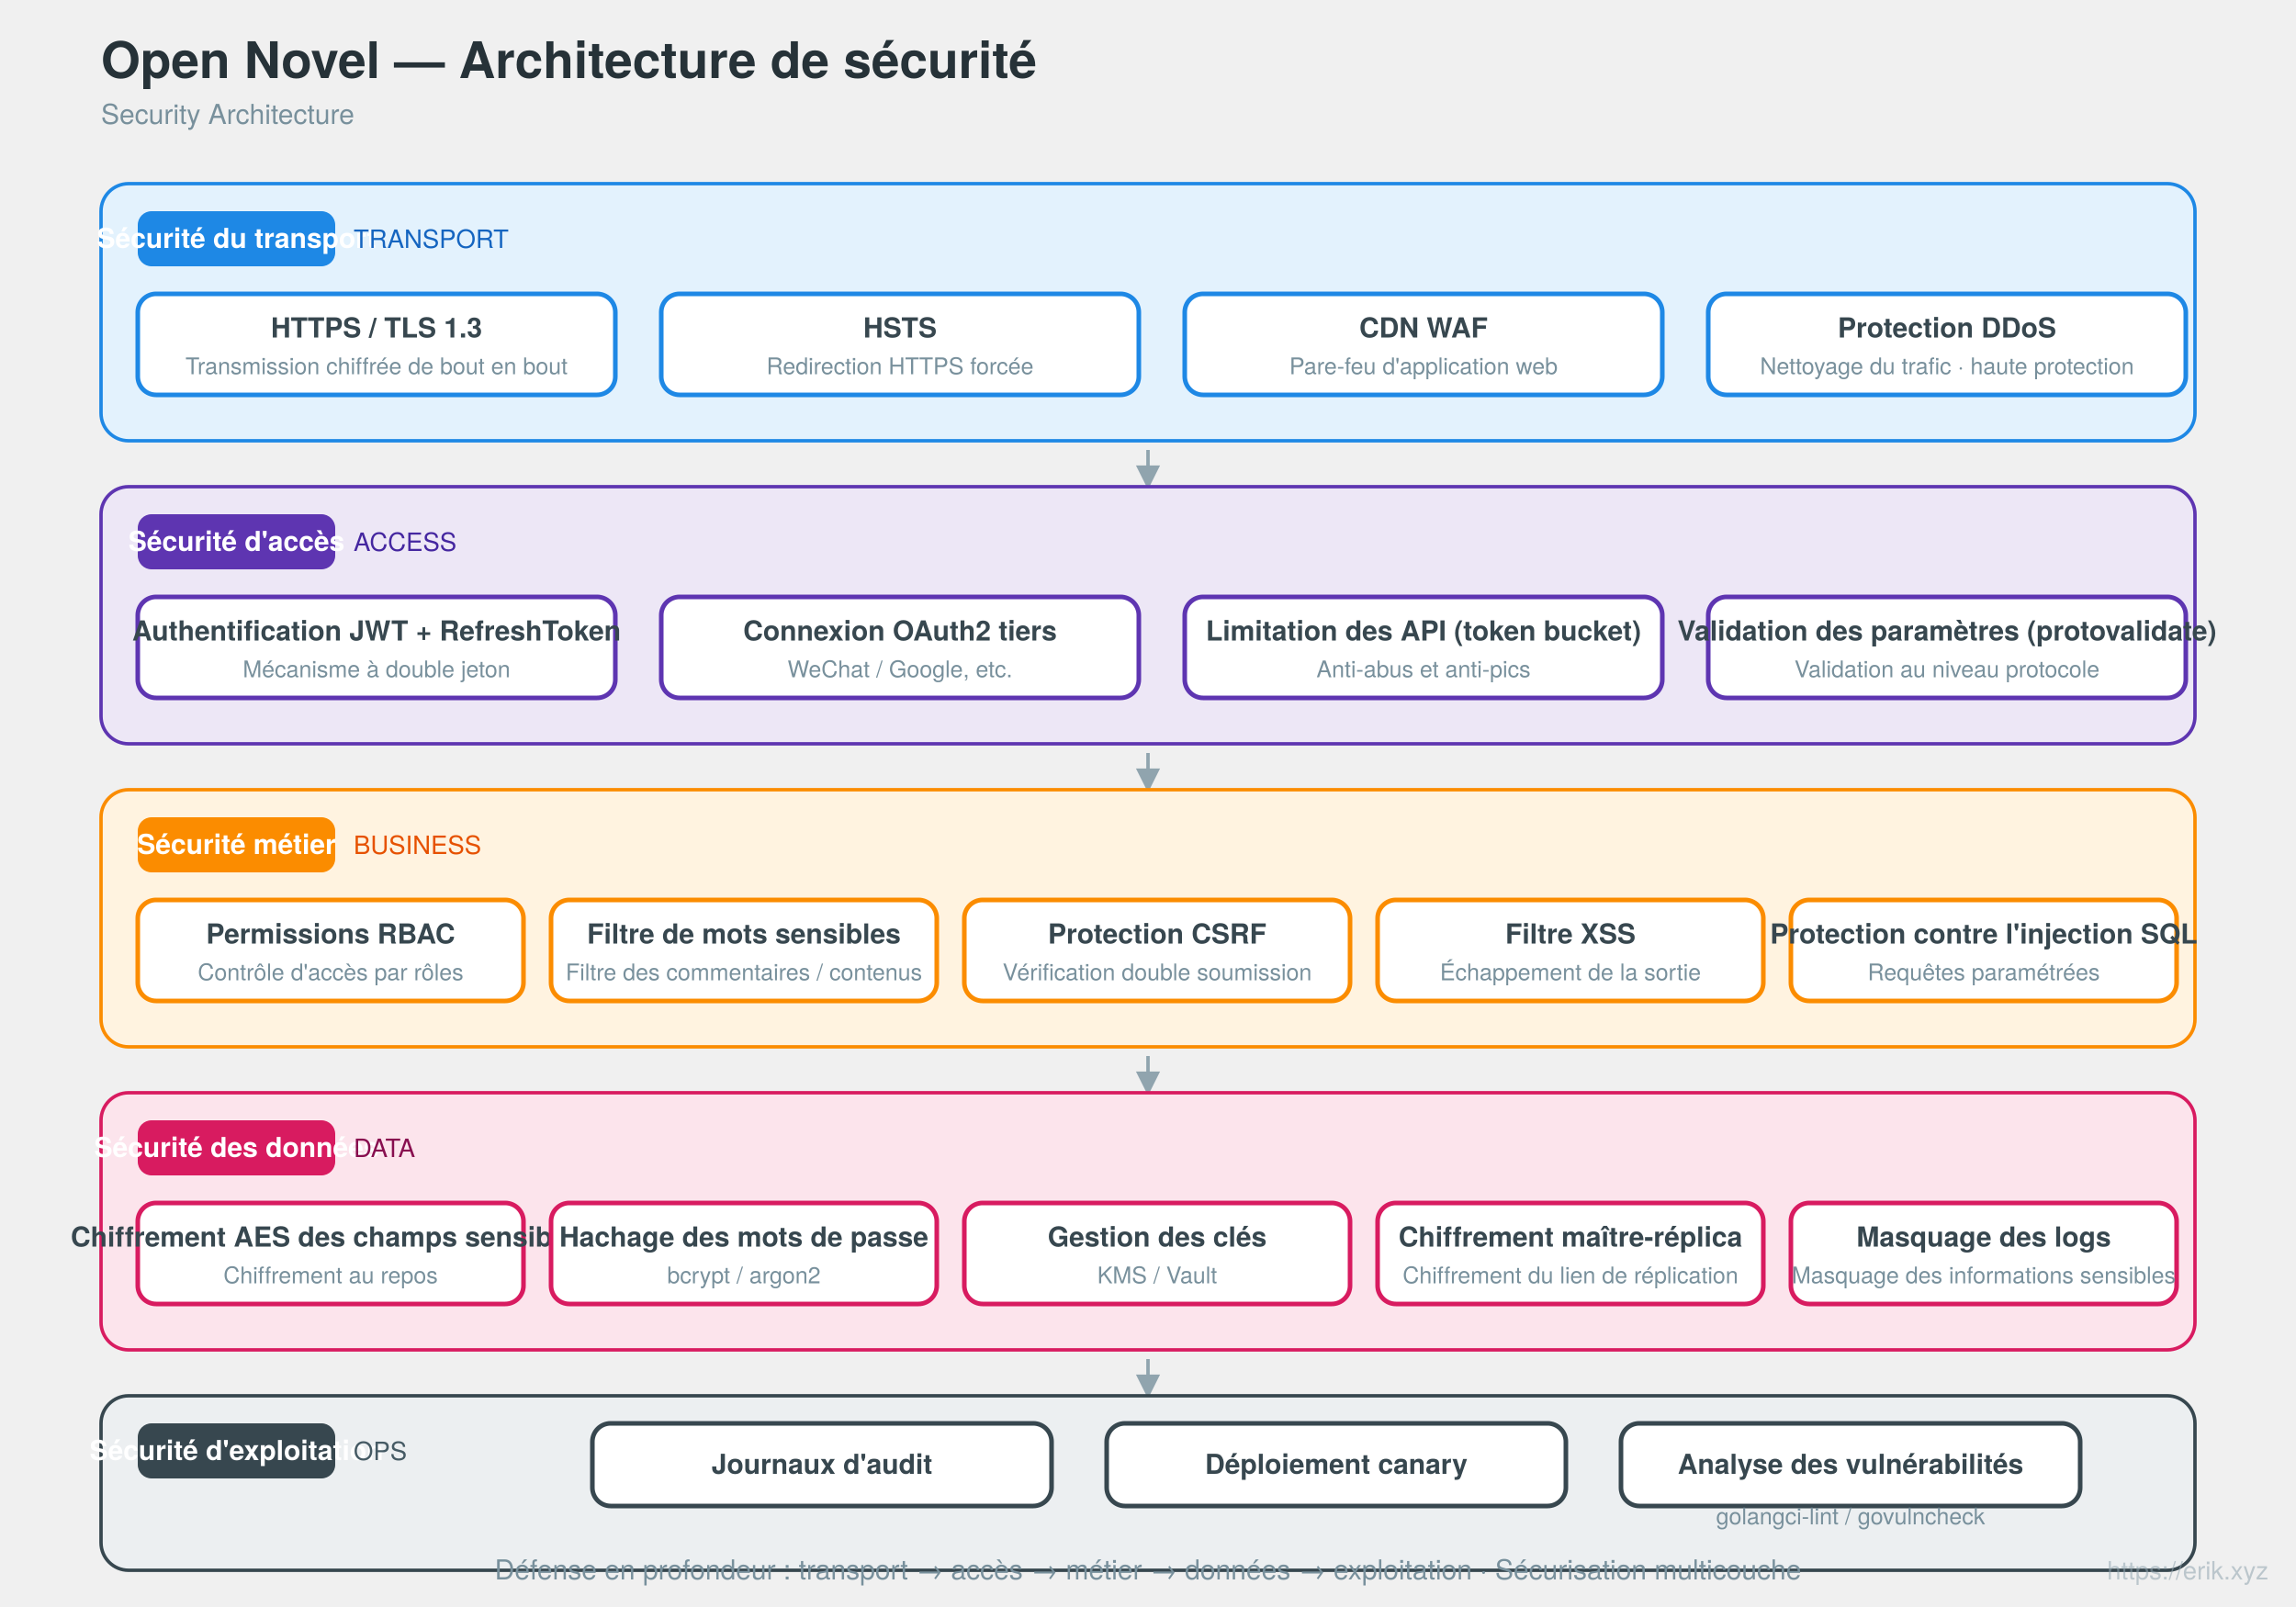
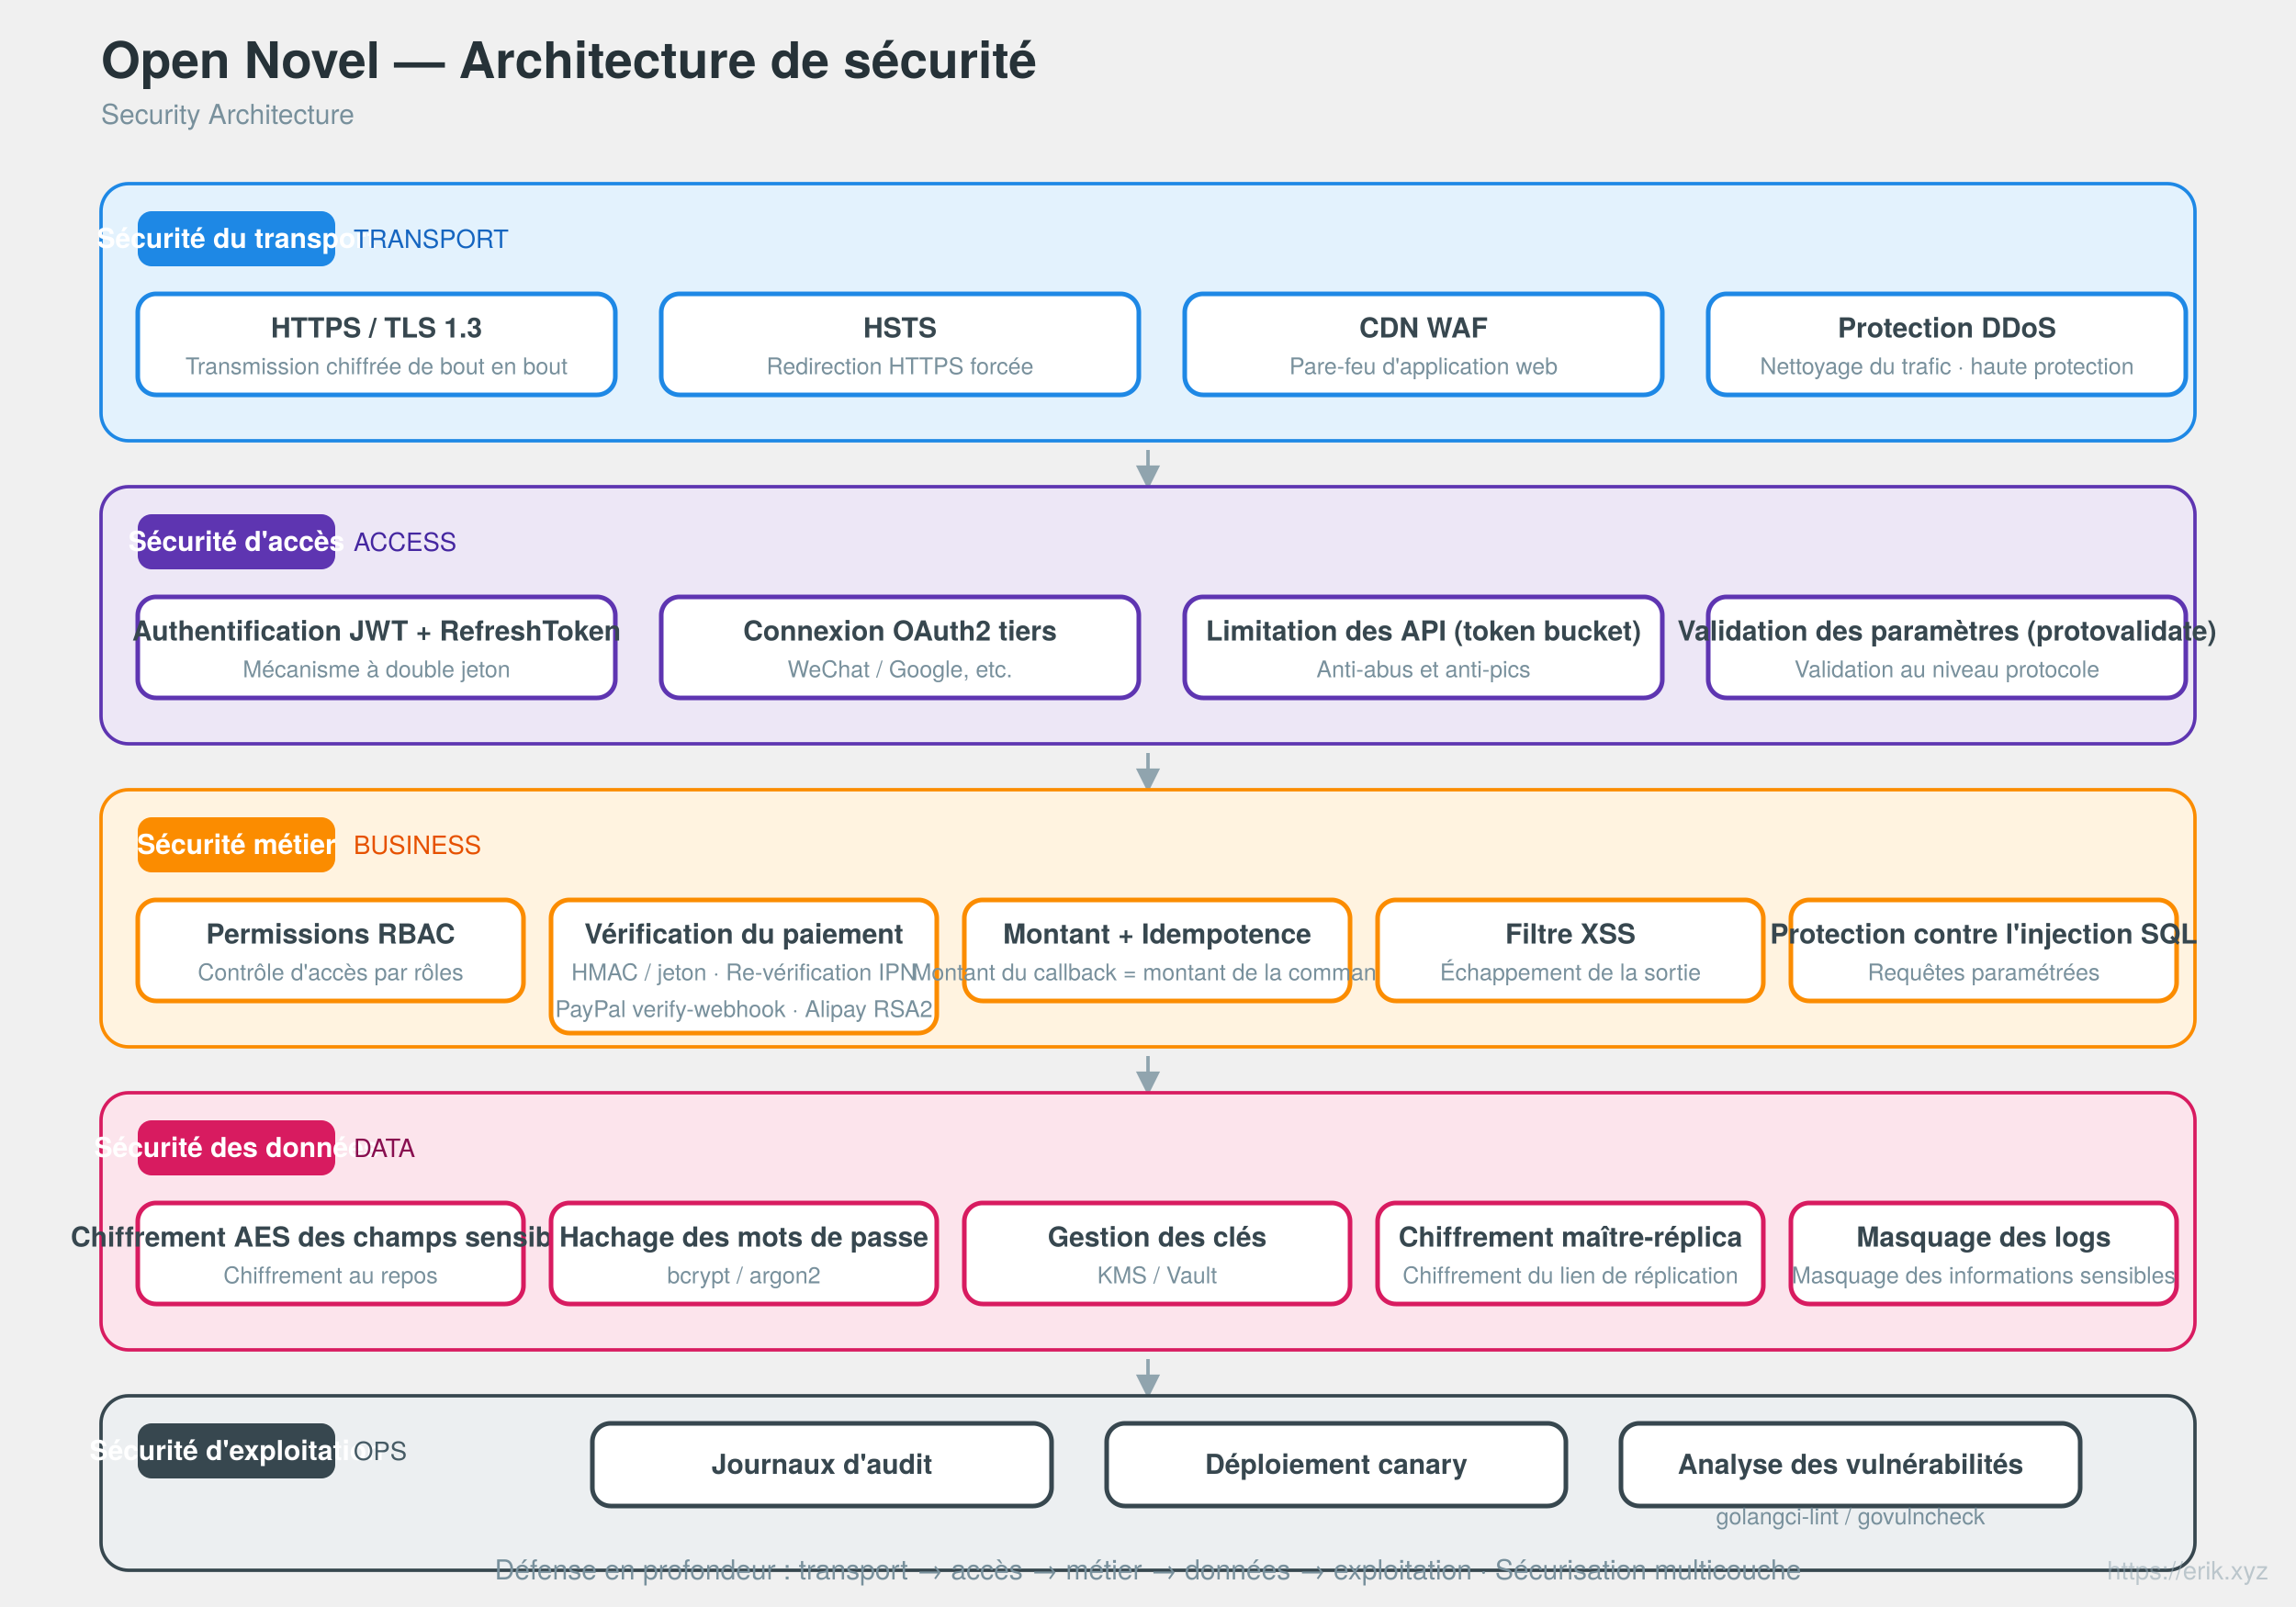
<svg xmlns="http://www.w3.org/2000/svg" width="1000" height="700" viewBox="0 0 1000 700" font-family="'PingFang SC','Microsoft YaHei','Helvetica Neue',sans-serif">
  <defs>
    <marker id="arrow" viewBox="0 0 10 10" refX="5" refY="5" markerWidth="7" markerHeight="7" orient="auto-start-reverse">
      <path d="M 0 0 L 10 5 L 0 10 z" fill="#90a4ae" />
    </marker>
  </defs>
  <text x="44" y="34" font-size="22" font-weight="700" fill="#263238">Open Novel — Architecture de sécurité</text>
  <text x="44" y="54" font-size="12" fill="#78909c">Security Architecture</text>
  <g>
    <rect x="44" y="80" width="912" height="112" rx="12" fill="#e3f2fd" stroke="#1e88e5" stroke-width="1.5" />
    <rect x="60" y="92" width="86" height="24" rx="6" fill="#1e88e5" />
    <text x="103" y="108" font-size="12" font-weight="600" fill="#ffffff" text-anchor="middle">Sécurité du transport</text>
    <text x="154" y="108" font-size="11" fill="#1565c0">TRANSPORT</text>
    <g>
      <rect x="60" y="128" width="208" height="44" rx="8" fill="#ffffff" stroke="#1e88e5" stroke-width="2" />
      <text x="164" y="147" font-size="12" font-weight="600" fill="#37474f" text-anchor="middle">HTTPS / TLS 1.3</text>
      <text x="164" y="163" font-size="10" fill="#78909c" text-anchor="middle">Transmission chiffrée de bout en bout</text>
    </g>
    <g>
      <rect x="288" y="128" width="208" height="44" rx="8" fill="#ffffff" stroke="#1e88e5" stroke-width="2" />
      <text x="392" y="147" font-size="12" font-weight="600" fill="#37474f" text-anchor="middle">HSTS</text>
      <text x="392" y="163" font-size="10" fill="#78909c" text-anchor="middle">Redirection HTTPS forcée</text>
    </g>
    <g>
      <rect x="516" y="128" width="208" height="44" rx="8" fill="#ffffff" stroke="#1e88e5" stroke-width="2" />
      <text x="620" y="147" font-size="12" font-weight="600" fill="#37474f" text-anchor="middle">CDN WAF</text>
      <text x="620" y="163" font-size="10" fill="#78909c" text-anchor="middle">Pare-feu d'application web</text>
    </g>
    <g>
      <rect x="744" y="128" width="208" height="44" rx="8" fill="#ffffff" stroke="#1e88e5" stroke-width="2" />
      <text x="848" y="147" font-size="12" font-weight="600" fill="#37474f" text-anchor="middle">Protection DDoS</text>
      <text x="848" y="163" font-size="10" fill="#78909c" text-anchor="middle">Nettoyage du trafic · haute protection</text>
    </g>
  </g>
  <line x1="500" y1="196" x2="500" y2="208" stroke="#90a4ae" stroke-width="1.5" marker-end="url(#arrow)" />
  <g>
    <rect x="44" y="212" width="912" height="112" rx="12" fill="#ede7f6" stroke="#5e35b1" stroke-width="1.5" />
    <rect x="60" y="224" width="86" height="24" rx="6" fill="#5e35b1" />
    <text x="103" y="240" font-size="12" font-weight="600" fill="#ffffff" text-anchor="middle">Sécurité d'accès</text>
    <text x="154" y="240" font-size="11" fill="#4527a0">ACCESS</text>
    <g>
      <rect x="60" y="260" width="208" height="44" rx="8" fill="#ffffff" stroke="#5e35b1" stroke-width="2" />
      <text x="164" y="279" font-size="12" font-weight="600" fill="#37474f" text-anchor="middle">Authentification JWT + RefreshToken</text>
      <text x="164" y="295" font-size="10" fill="#78909c" text-anchor="middle">Mécanisme à double jeton</text>
    </g>
    <g>
      <rect x="288" y="260" width="208" height="44" rx="8" fill="#ffffff" stroke="#5e35b1" stroke-width="2" />
      <text x="392" y="279" font-size="12" font-weight="600" fill="#37474f" text-anchor="middle">Connexion OAuth2 tiers</text>
      <text x="392" y="295" font-size="10" fill="#78909c" text-anchor="middle">WeChat / Google, etc.</text>
    </g>
    <g>
      <rect x="516" y="260" width="208" height="44" rx="8" fill="#ffffff" stroke="#5e35b1" stroke-width="2" />
      <text x="620" y="279" font-size="12" font-weight="600" fill="#37474f" text-anchor="middle">Limitation des API (token bucket)</text>
      <text x="620" y="295" font-size="10" fill="#78909c" text-anchor="middle">Anti-abus et anti-pics</text>
    </g>
    <g>
      <rect x="744" y="260" width="208" height="44" rx="8" fill="#ffffff" stroke="#5e35b1" stroke-width="2" />
      <text x="848" y="279" font-size="12" font-weight="600" fill="#37474f" text-anchor="middle">Validation des paramètres (protovalidate)</text>
      <text x="848" y="295" font-size="10" fill="#78909c" text-anchor="middle">Validation au niveau protocole</text>
    </g>
  </g>
  <line x1="500" y1="328" x2="500" y2="340" stroke="#90a4ae" stroke-width="1.5" marker-end="url(#arrow)" />
  <g>
    <rect x="44" y="344" width="912" height="112" rx="12" fill="#fff3e0" stroke="#fb8c00" stroke-width="1.5" />
    <rect x="60" y="356" width="86" height="24" rx="6" fill="#fb8c00" />
    <text x="103" y="372" font-size="12" font-weight="600" fill="#ffffff" text-anchor="middle">Sécurité métier</text>
    <text x="154" y="372" font-size="11" fill="#e65100">BUSINESS</text>
    <g>
      <rect x="60" y="392" width="168" height="44" rx="8" fill="#ffffff" stroke="#fb8c00" stroke-width="2" />
      <text x="144" y="411" font-size="12" font-weight="600" fill="#37474f" text-anchor="middle">Permissions RBAC</text>
      <text x="144" y="427" font-size="10" fill="#78909c" text-anchor="middle">Contrôle d'accès par rôles</text>
    </g>
    <g>
-       <rect x="240" y="392" width="168" height="44" rx="8" fill="#ffffff" stroke="#fb8c00" stroke-width="2" />
-       <text x="324" y="411" font-size="12" font-weight="600" fill="#37474f" text-anchor="middle">Filtre de mots sensibles</text>
-       <text x="324" y="427" font-size="10" fill="#78909c" text-anchor="middle">Filtre des commentaires / contenus</text>
+       <rect x="240" y="392" width="168" height="58" rx="8" fill="#ffffff" stroke="#fb8c00" stroke-width="2" />
+       <text x="324" y="411" font-size="12" font-weight="600" fill="#37474f" text-anchor="middle">Vérification du paiement</text>
+       <text x="324" y="427" font-size="10" fill="#78909c" text-anchor="middle">HMAC / jeton · Re-vérification IPN</text>
+       <text x="324" y="443" font-size="10" fill="#78909c" text-anchor="middle">PayPal verify-webhook · Alipay RSA2</text>
    </g>
    <g>
      <rect x="420" y="392" width="168" height="44" rx="8" fill="#ffffff" stroke="#fb8c00" stroke-width="2" />
-       <text x="504" y="411" font-size="12" font-weight="600" fill="#37474f" text-anchor="middle">Protection CSRF</text>
-       <text x="504" y="427" font-size="10" fill="#78909c" text-anchor="middle">Vérification double soumission</text>
+       <text x="504" y="411" font-size="12" font-weight="600" fill="#37474f" text-anchor="middle">Montant + Idempotence</text>
+       <text x="504" y="427" font-size="10" fill="#78909c" text-anchor="middle">Montant du callback = montant de la commande</text>
    </g>
    <g>
      <rect x="600" y="392" width="168" height="44" rx="8" fill="#ffffff" stroke="#fb8c00" stroke-width="2" />
      <text x="684" y="411" font-size="12" font-weight="600" fill="#37474f" text-anchor="middle">Filtre XSS</text>
      <text x="684" y="427" font-size="10" fill="#78909c" text-anchor="middle">Échappement de la sortie</text>
    </g>
    <g>
      <rect x="780" y="392" width="168" height="44" rx="8" fill="#ffffff" stroke="#fb8c00" stroke-width="2" />
      <text x="864" y="411" font-size="12" font-weight="600" fill="#37474f" text-anchor="middle">Protection contre l'injection SQL</text>
      <text x="864" y="427" font-size="10" fill="#78909c" text-anchor="middle">Requêtes paramétrées</text>
    </g>
  </g>
  <line x1="500" y1="460" x2="500" y2="472" stroke="#90a4ae" stroke-width="1.5" marker-end="url(#arrow)" />
  <g>
    <rect x="44" y="476" width="912" height="112" rx="12" fill="#fce4ec" stroke="#d81b60" stroke-width="1.5" />
    <rect x="60" y="488" width="86" height="24" rx="6" fill="#d81b60" />
    <text x="103" y="504" font-size="12" font-weight="600" fill="#ffffff" text-anchor="middle">Sécurité des données</text>
    <text x="154" y="504" font-size="11" fill="#880e4f">DATA</text>
    <g>
      <rect x="60" y="524" width="168" height="44" rx="8" fill="#ffffff" stroke="#d81b60" stroke-width="2" />
      <text x="144" y="543" font-size="12" font-weight="600" fill="#37474f" text-anchor="middle">Chiffrement AES des champs sensibles</text>
      <text x="144" y="559" font-size="10" fill="#78909c" text-anchor="middle">Chiffrement au repos</text>
    </g>
    <g>
      <rect x="240" y="524" width="168" height="44" rx="8" fill="#ffffff" stroke="#d81b60" stroke-width="2" />
      <text x="324" y="543" font-size="12" font-weight="600" fill="#37474f" text-anchor="middle">Hachage des mots de passe</text>
      <text x="324" y="559" font-size="10" fill="#78909c" text-anchor="middle">bcrypt / argon2</text>
    </g>
    <g>
      <rect x="420" y="524" width="168" height="44" rx="8" fill="#ffffff" stroke="#d81b60" stroke-width="2" />
      <text x="504" y="543" font-size="12" font-weight="600" fill="#37474f" text-anchor="middle">Gestion des clés</text>
      <text x="504" y="559" font-size="10" fill="#78909c" text-anchor="middle">KMS / Vault</text>
    </g>
    <g>
      <rect x="600" y="524" width="168" height="44" rx="8" fill="#ffffff" stroke="#d81b60" stroke-width="2" />
      <text x="684" y="543" font-size="12" font-weight="600" fill="#37474f" text-anchor="middle">Chiffrement maître-réplica</text>
      <text x="684" y="559" font-size="10" fill="#78909c" text-anchor="middle">Chiffrement du lien de réplication</text>
    </g>
    <g>
      <rect x="780" y="524" width="168" height="44" rx="8" fill="#ffffff" stroke="#d81b60" stroke-width="2" />
      <text x="864" y="543" font-size="12" font-weight="600" fill="#37474f" text-anchor="middle">Masquage des logs</text>
      <text x="864" y="559" font-size="10" fill="#78909c" text-anchor="middle">Masquage des informations sensibles</text>
    </g>
  </g>
  <line x1="500" y1="592" x2="500" y2="604" stroke="#90a4ae" stroke-width="1.5" marker-end="url(#arrow)" />
  <g>
    <rect x="44" y="608" width="912" height="76" rx="12" fill="#eceff1" stroke="#37474f" stroke-width="1.5" />
    <rect x="60" y="620" width="86" height="24" rx="6" fill="#37474f" />
    <text x="103" y="636" font-size="12" font-weight="600" fill="#ffffff" text-anchor="middle">Sécurité d'exploitation</text>
    <text x="154" y="636" font-size="11" fill="#455a64">OPS</text>
    <g>
      <rect x="258" y="620" width="200" height="36" rx="8" fill="#ffffff" stroke="#37474f" stroke-width="2" />
      <text x="358" y="642" font-size="12" font-weight="600" fill="#37474f" text-anchor="middle">Journaux d'audit</text>
    </g>
    <g>
      <rect x="482" y="620" width="200" height="36" rx="8" fill="#ffffff" stroke="#37474f" stroke-width="2" />
      <text x="582" y="642" font-size="12" font-weight="600" fill="#37474f" text-anchor="middle">Déploiement canary</text>
    </g>
    <g>
      <rect x="706" y="620" width="200" height="36" rx="8" fill="#ffffff" stroke="#37474f" stroke-width="2" />
      <text x="806" y="642" font-size="12" font-weight="600" fill="#37474f" text-anchor="middle">Analyse des vulnérabilités</text>
    </g>
    <text x="806" y="664" font-size="10" fill="#78909c" text-anchor="middle">golangci-lint / govulncheck</text>
  </g>
  <text x="500" y="688" font-size="12" fill="#78909c" text-anchor="middle">Défense en profondeur : transport → accès → métier → données → exploitation · Sécurisation multicouche</text>
  <text x="988" y="688" font-size="11" fill="#90a4ae" opacity="0.55" text-anchor="end">https://erik.xyz</text>
</svg>
